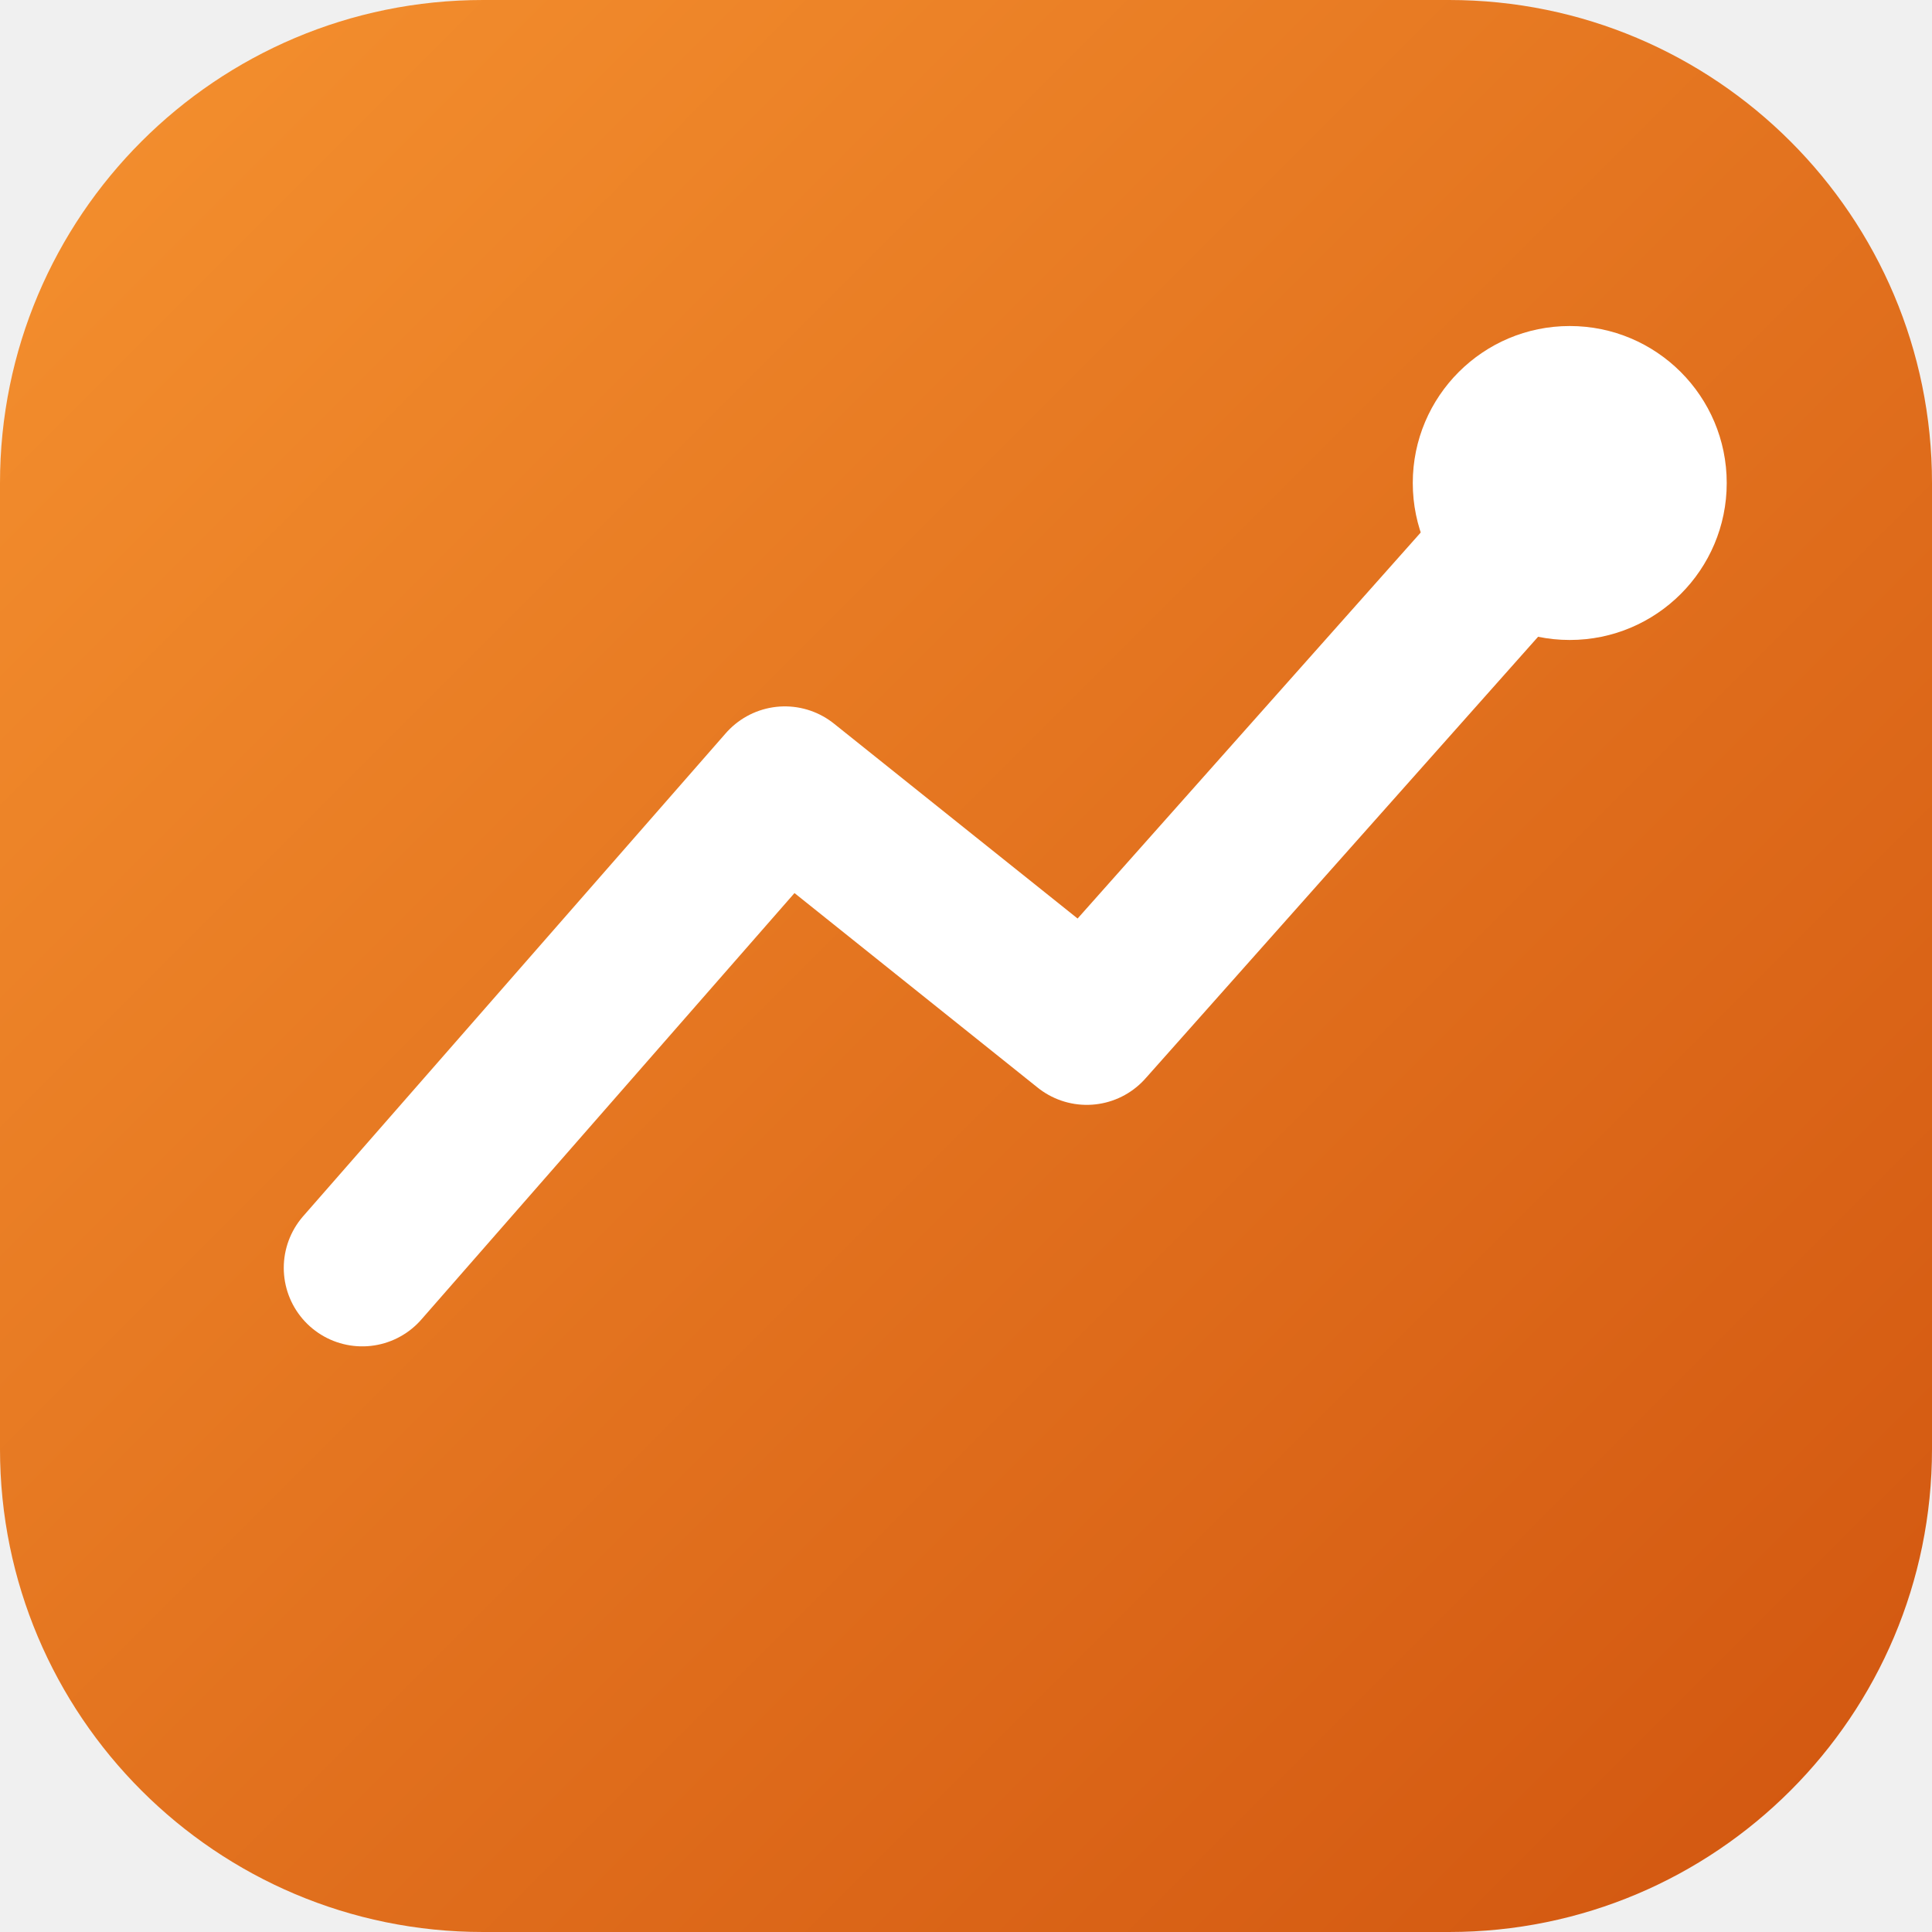
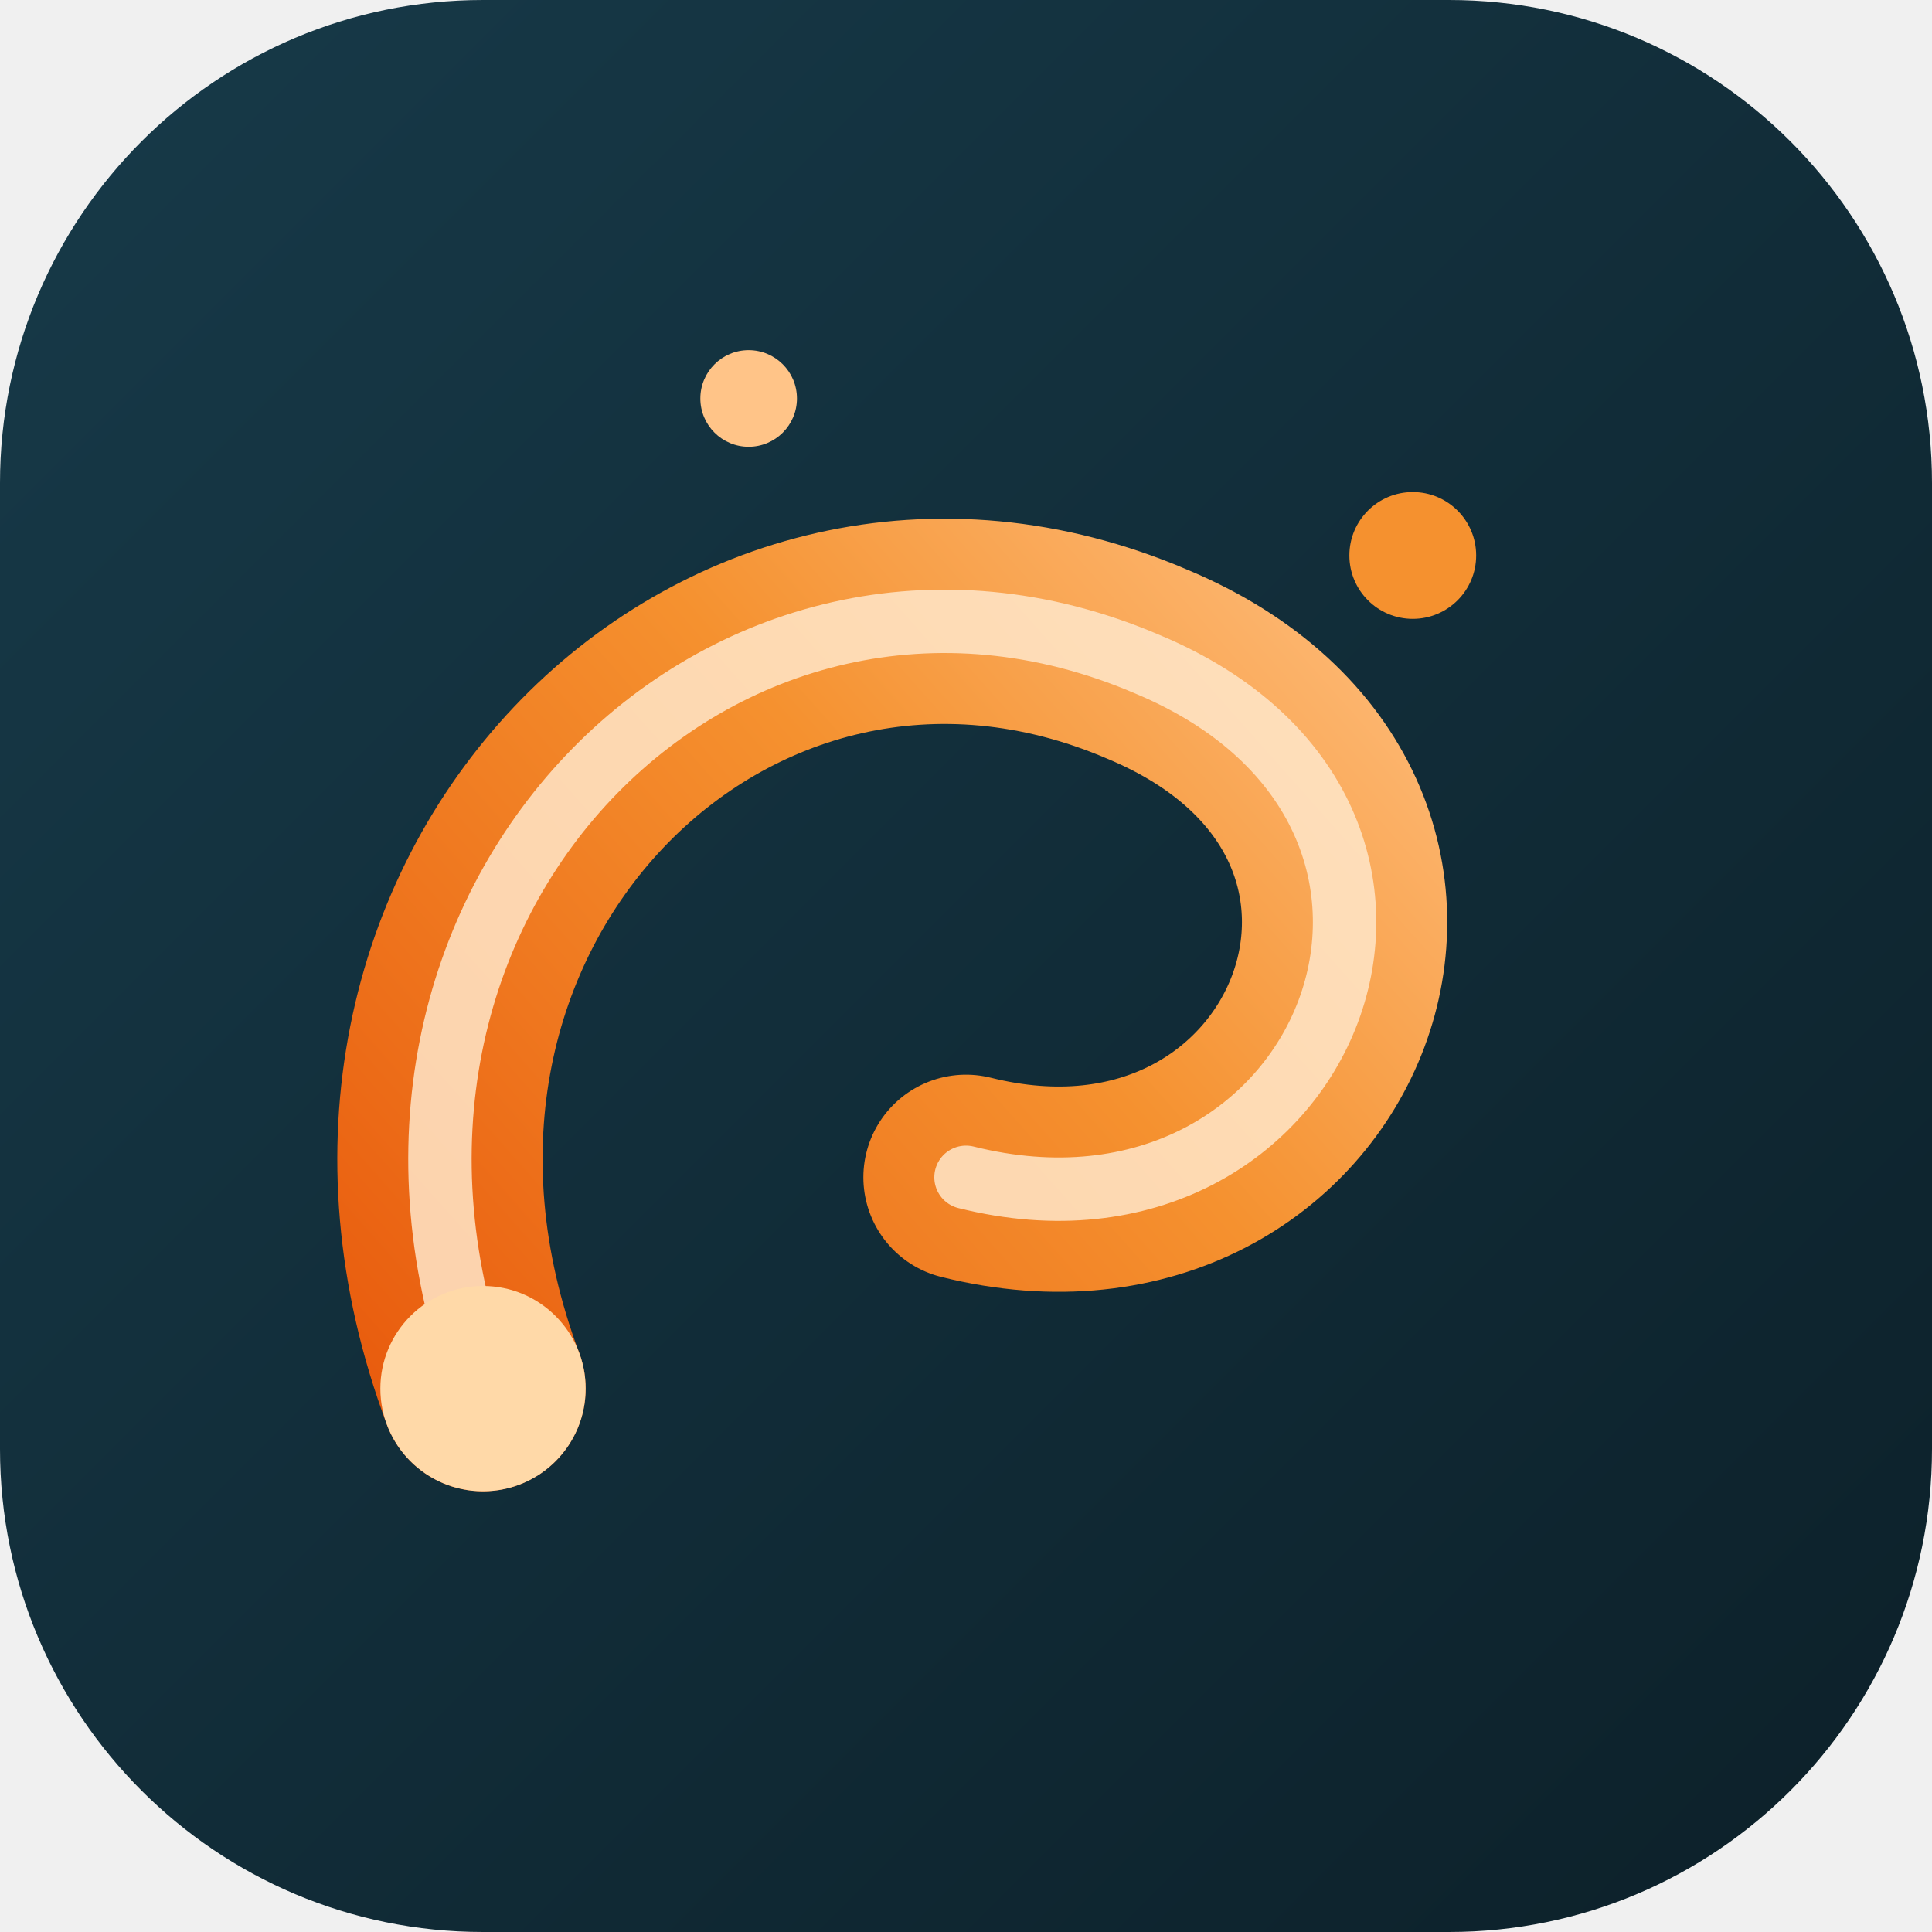
<svg xmlns="http://www.w3.org/2000/svg" width="32" height="32" viewBox="0 0 32 32" fill="none">
  <defs>
-     <linearGradient id="tt" x1="0" y1="0" x2="32" y2="32" gradientUnits="userSpaceOnUse">
-       <stop stop-color="#f5912f" />
-       <stop offset="1" stop-color="#d1550f" />
+     <linearGradient id="bg" x1="0" y1="0" x2="32" y2="32" gradientUnits="userSpaceOnUse">
+       <stop stop-color="#173a49" />
+       <stop offset="1" stop-color="#0c2029" />
+     </linearGradient>
+     <linearGradient id="st" x1="6" y1="24" x2="24" y2="8" gradientUnits="userSpaceOnUse">
+       <stop stop-color="#e8590c" />
+       <stop offset="0.55" stop-color="#f5912f" />
+       <stop offset="1" stop-color="#ffc488" />
    </linearGradient>
  </defs>
-   <rect width="32" height="32" rx="8" fill="url(#tt)" />
-   <path d="M6 21 L13 13 L18 17 L26 8" fill="none" stroke="#fff" stroke-width="2.6" stroke-linecap="round" stroke-linejoin="round" />
-   <circle cx="26" cy="8" r="2.6" fill="#fff" />
+   <rect width="32" height="32" rx="8" fill="url(#bg)" />
+   <path d="M8 23 C5 15 12 8 19 11 C25 13.5 22 21 16 19.5" fill="none" stroke="url(#st)" stroke-width="3.4" stroke-linecap="round" stroke-linejoin="round" />
+   <path d="M8 23 C5 15 12 8 19 11 C25 13.5 22 21 16 19.5" fill="none" stroke="#ffe6c9" stroke-width="1.05" stroke-linecap="round" stroke-linejoin="round" opacity="0.85" />
+   <circle cx="8" cy="23" r="1.7" fill="#ffd9a8" />
+   <circle cx="23.4" cy="9.2" r="1.05" fill="#f5912f" />
+   <circle cx="12.4" cy="6.6" r="0.8" fill="#ffc488" />
</svg>
